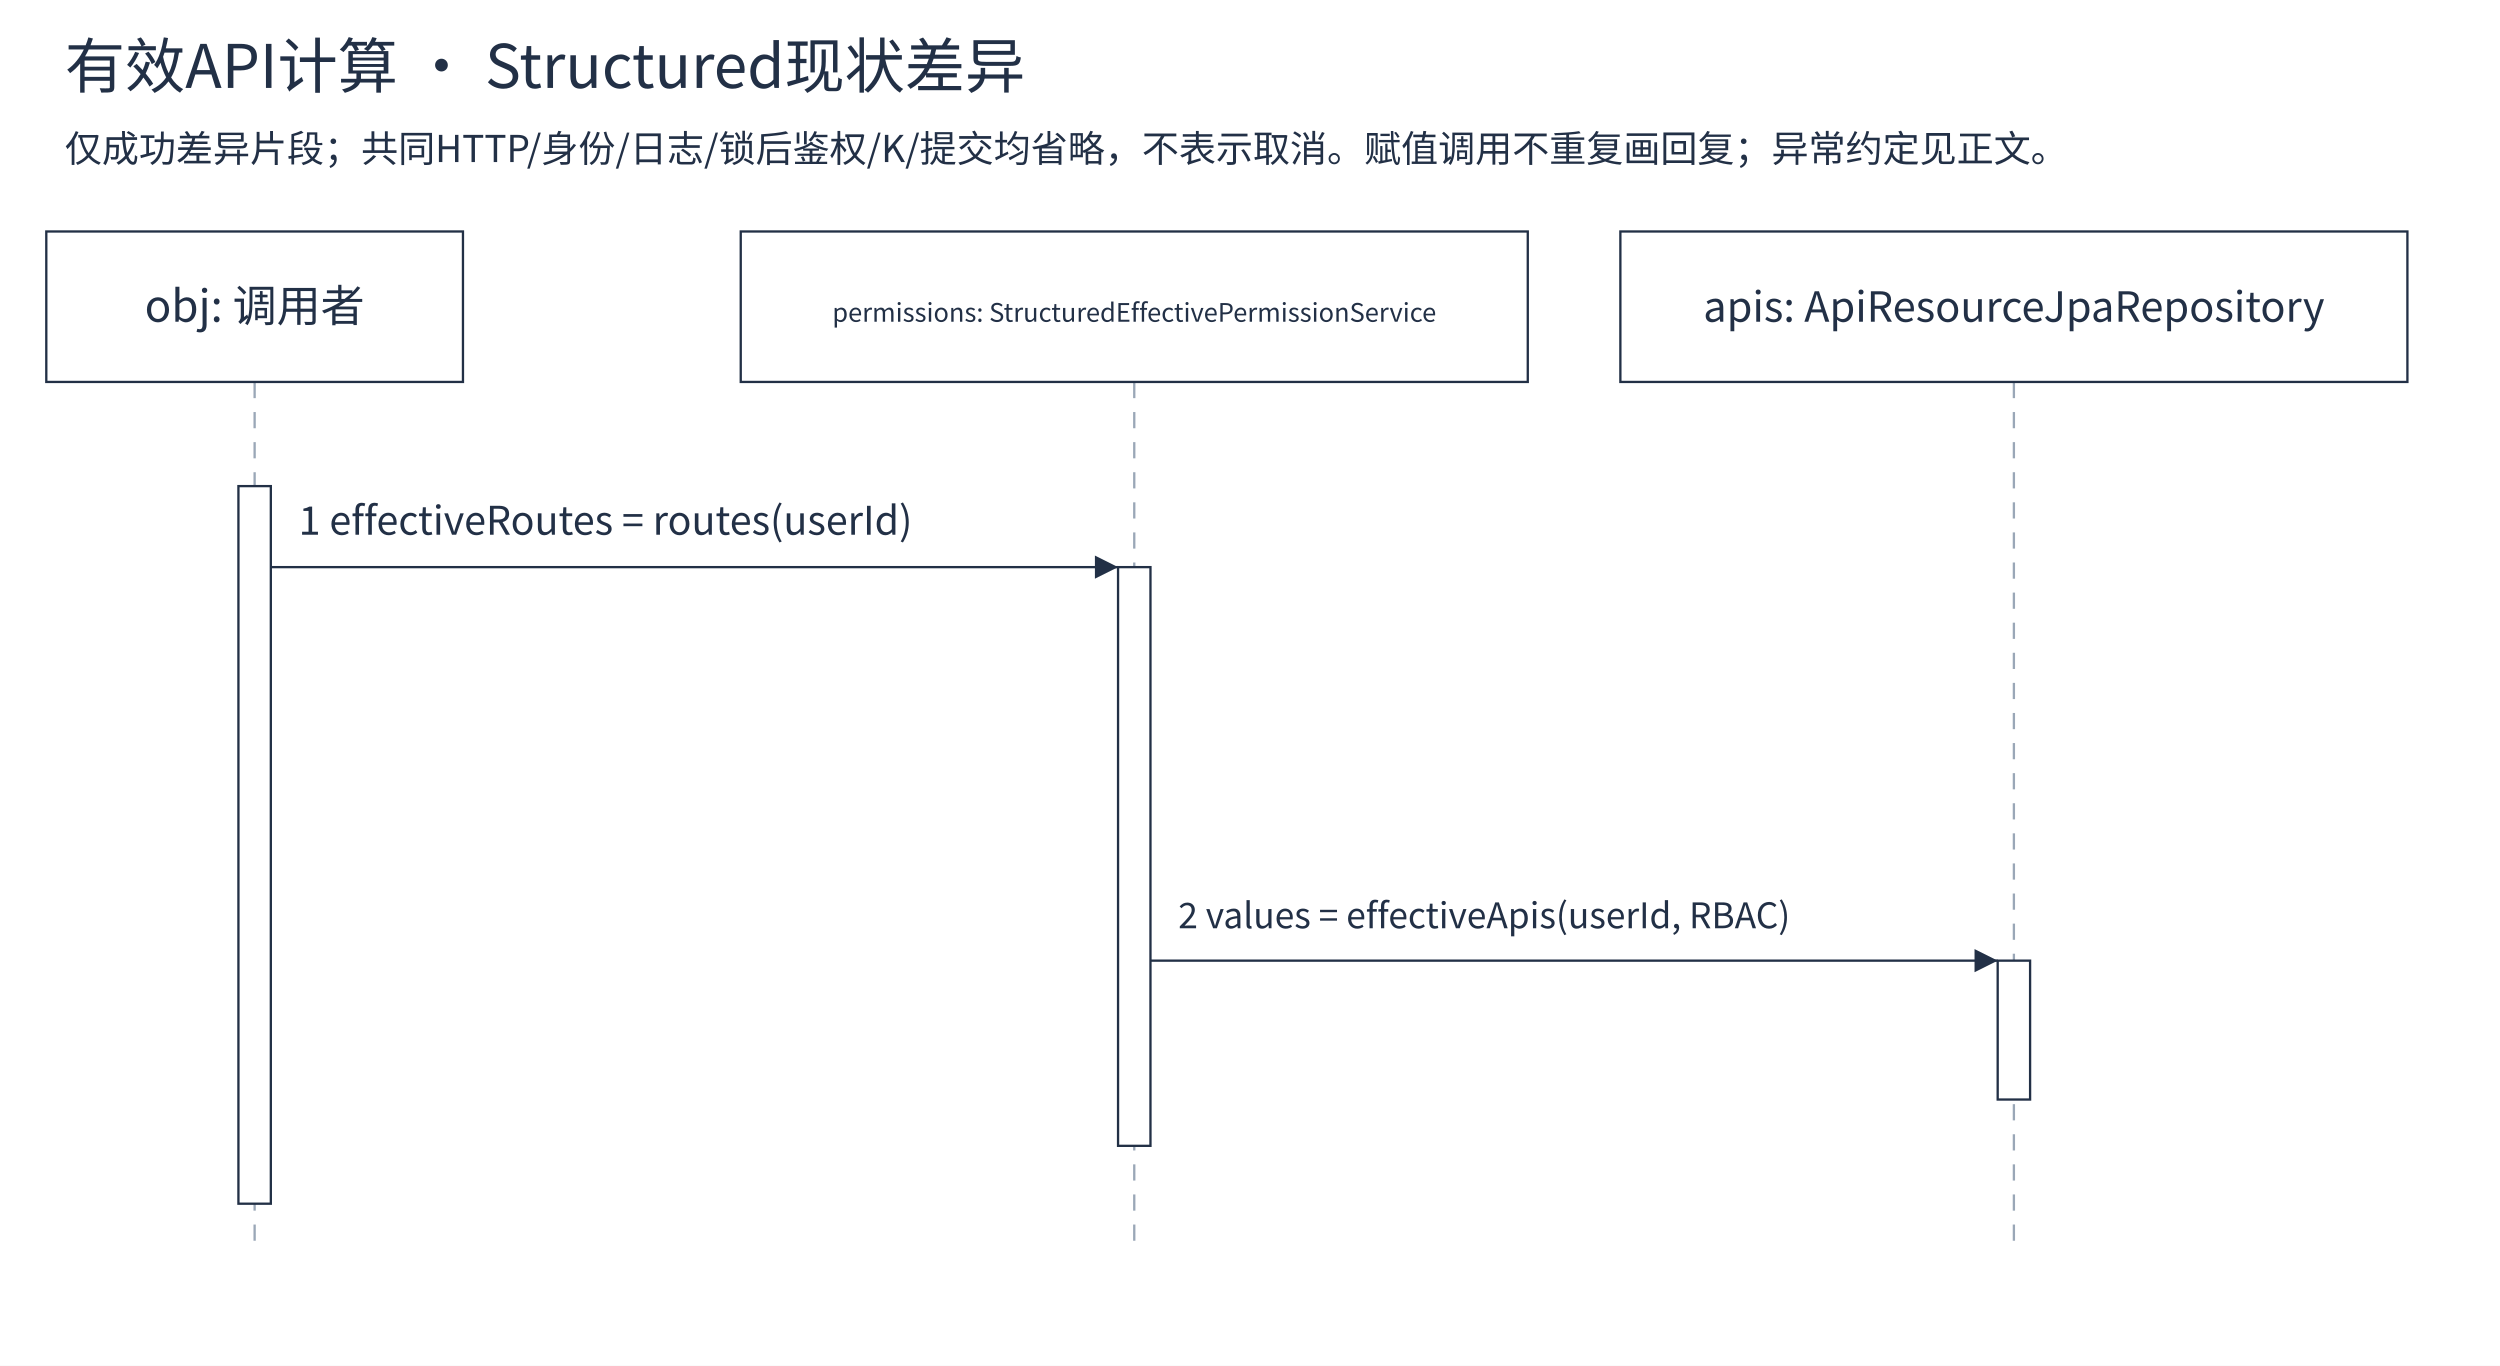
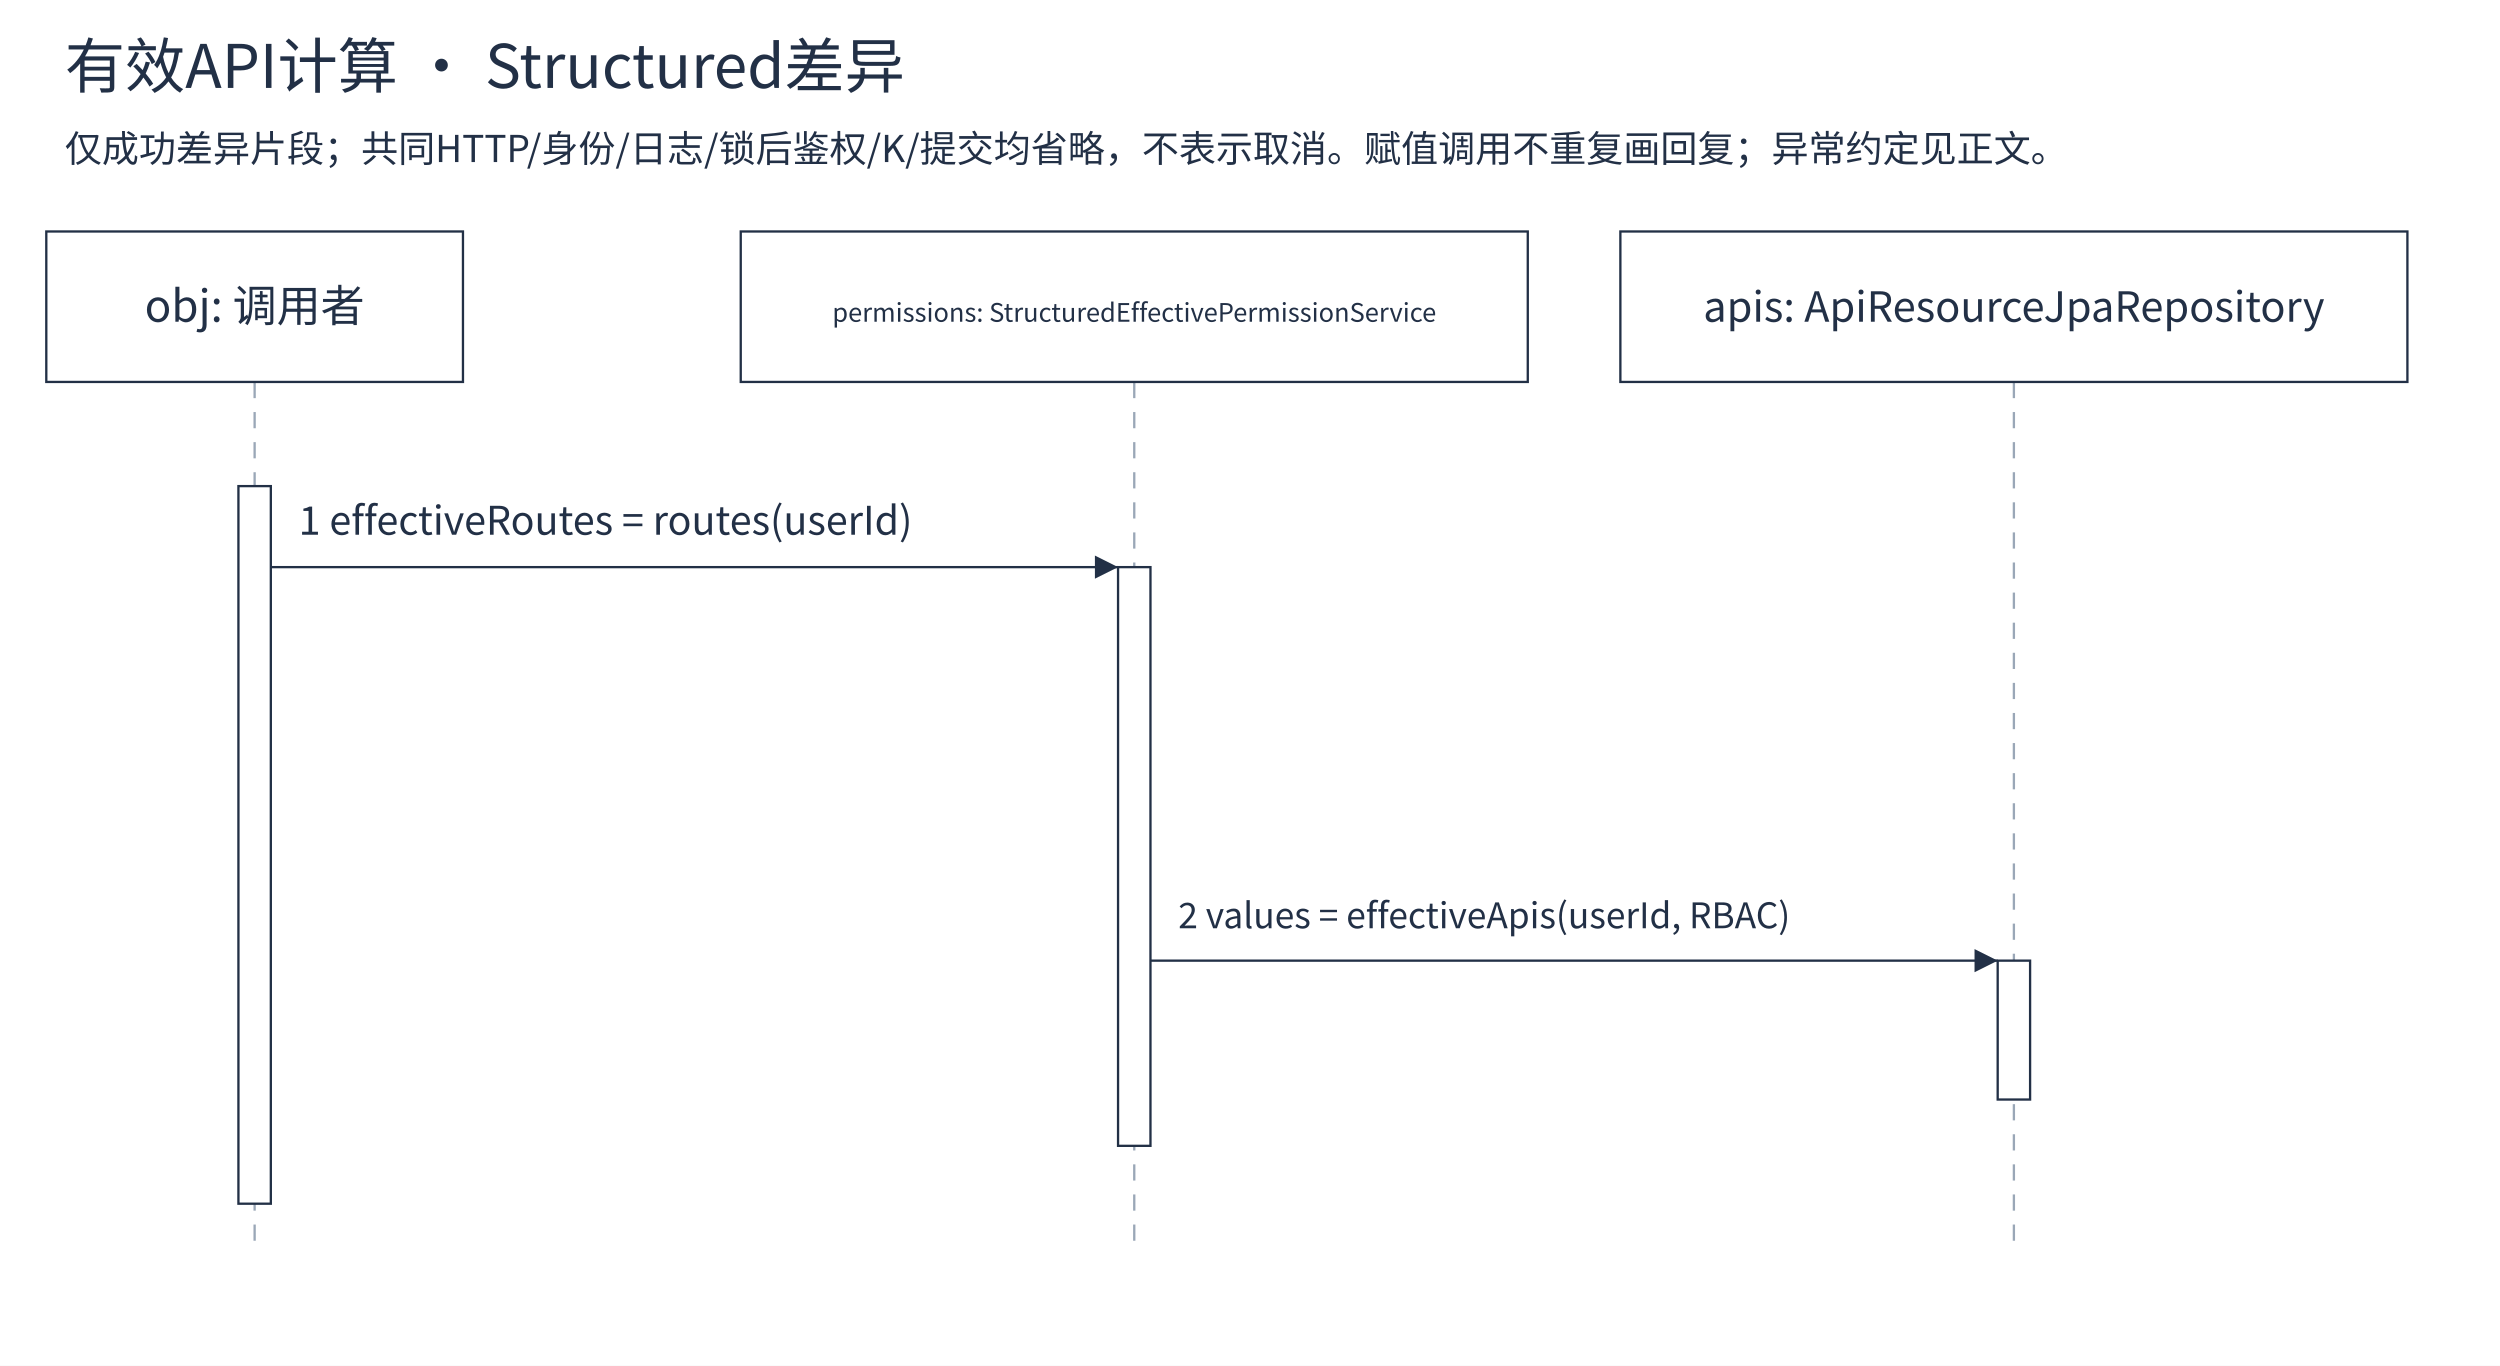
<svg xmlns="http://www.w3.org/2000/svg" width="1080" height="590" viewBox="0 0 1080 590">
  <defs>
    <marker id="open" markerWidth="12" markerHeight="12" refX="11" refY="6" orient="auto">
      <path d="M1,1 L11,6 L1,11" fill="none" stroke="#223046" stroke-width="1.5" />
    </marker>
    <marker id="triangle" markerWidth="14" markerHeight="14" refX="13" refY="7" orient="auto">
      <path d="M1,1 L13,7 L1,13 Z" fill="white" stroke="#245a93" stroke-width="1.4" />
    </marker>
    <marker id="filled" markerWidth="12" markerHeight="12" refX="11" refY="6" orient="auto">
      <path d="M1,1 L11,6 L1,11 Z" fill="#223046" />
    </marker>
  </defs>
  <rect width="100%" height="100%" fill="white" />
  <g font-family="Microsoft YaHei,Noto Sans CJK SC,Arial,sans-serif">
-     <text x="28" y="38" font-size="26" text-anchor="start" fill="#223046">有效API计算 · Structured现状差异</text>
+     <text x="28" y="38" font-size="26" text-anchor="start" fill="#223046">有效API计算 · Structured差异</text>
    <text x="28" y="70" font-size="16" text-anchor="start" fill="#223046">仅成功差异片段；共同HTTP/身份/日志/锁后鉴权/K/提交均省略，不表示取消。赋值调用不重复画回复；异常约定见正文。</text>
    <path d="M110,165V540" stroke="#9aa7b7" stroke-dasharray="7 6" />
    <rect x="20" y="100" width="180" height="65" fill="white" stroke="#223046" />
    <text x="110" y="139" font-size="19" text-anchor="middle" fill="#223046">obj: 调用者</text>
    <path d="M490,165V540" stroke="#9aa7b7" stroke-dasharray="7 6" />
    <rect x="320" y="100" width="340" height="65" fill="white" stroke="#223046" />
    <text x="490" y="139" font-size="11" text-anchor="middle" fill="#223046">permissions: StructuredEffectivePermissionService</text>
    <path d="M870,165V540" stroke="#9aa7b7" stroke-dasharray="7 6" />
    <rect x="700" y="100" width="340" height="65" fill="white" stroke="#223046" />
    <text x="870" y="139" font-size="17.966" text-anchor="middle" fill="#223046">apis: ApiResourceJpaRepository</text>
    <rect x="103" y="210" width="14" height="310" fill="white" stroke="#223046" />
    <rect x="483" y="245" width="14" height="250" fill="white" stroke="#223046" />
    <rect x="863" y="415" width="14" height="60" fill="white" stroke="#223046" />
    <path d="M117,245H483" stroke="#223046" marker-end="url(#filled)" />
    <text x="129" y="231" font-size="17.049" text-anchor="start" fill="#223046">1 effectiveRoutes = routes(userId)</text>
    <path d="M497,415H863" stroke="#223046" marker-end="url(#filled)" />
    <text x="509" y="401" font-size="15.254" text-anchor="start" fill="#223046">2 values = effectiveApis(userId, RBAC)</text>
  </g>
</svg>
